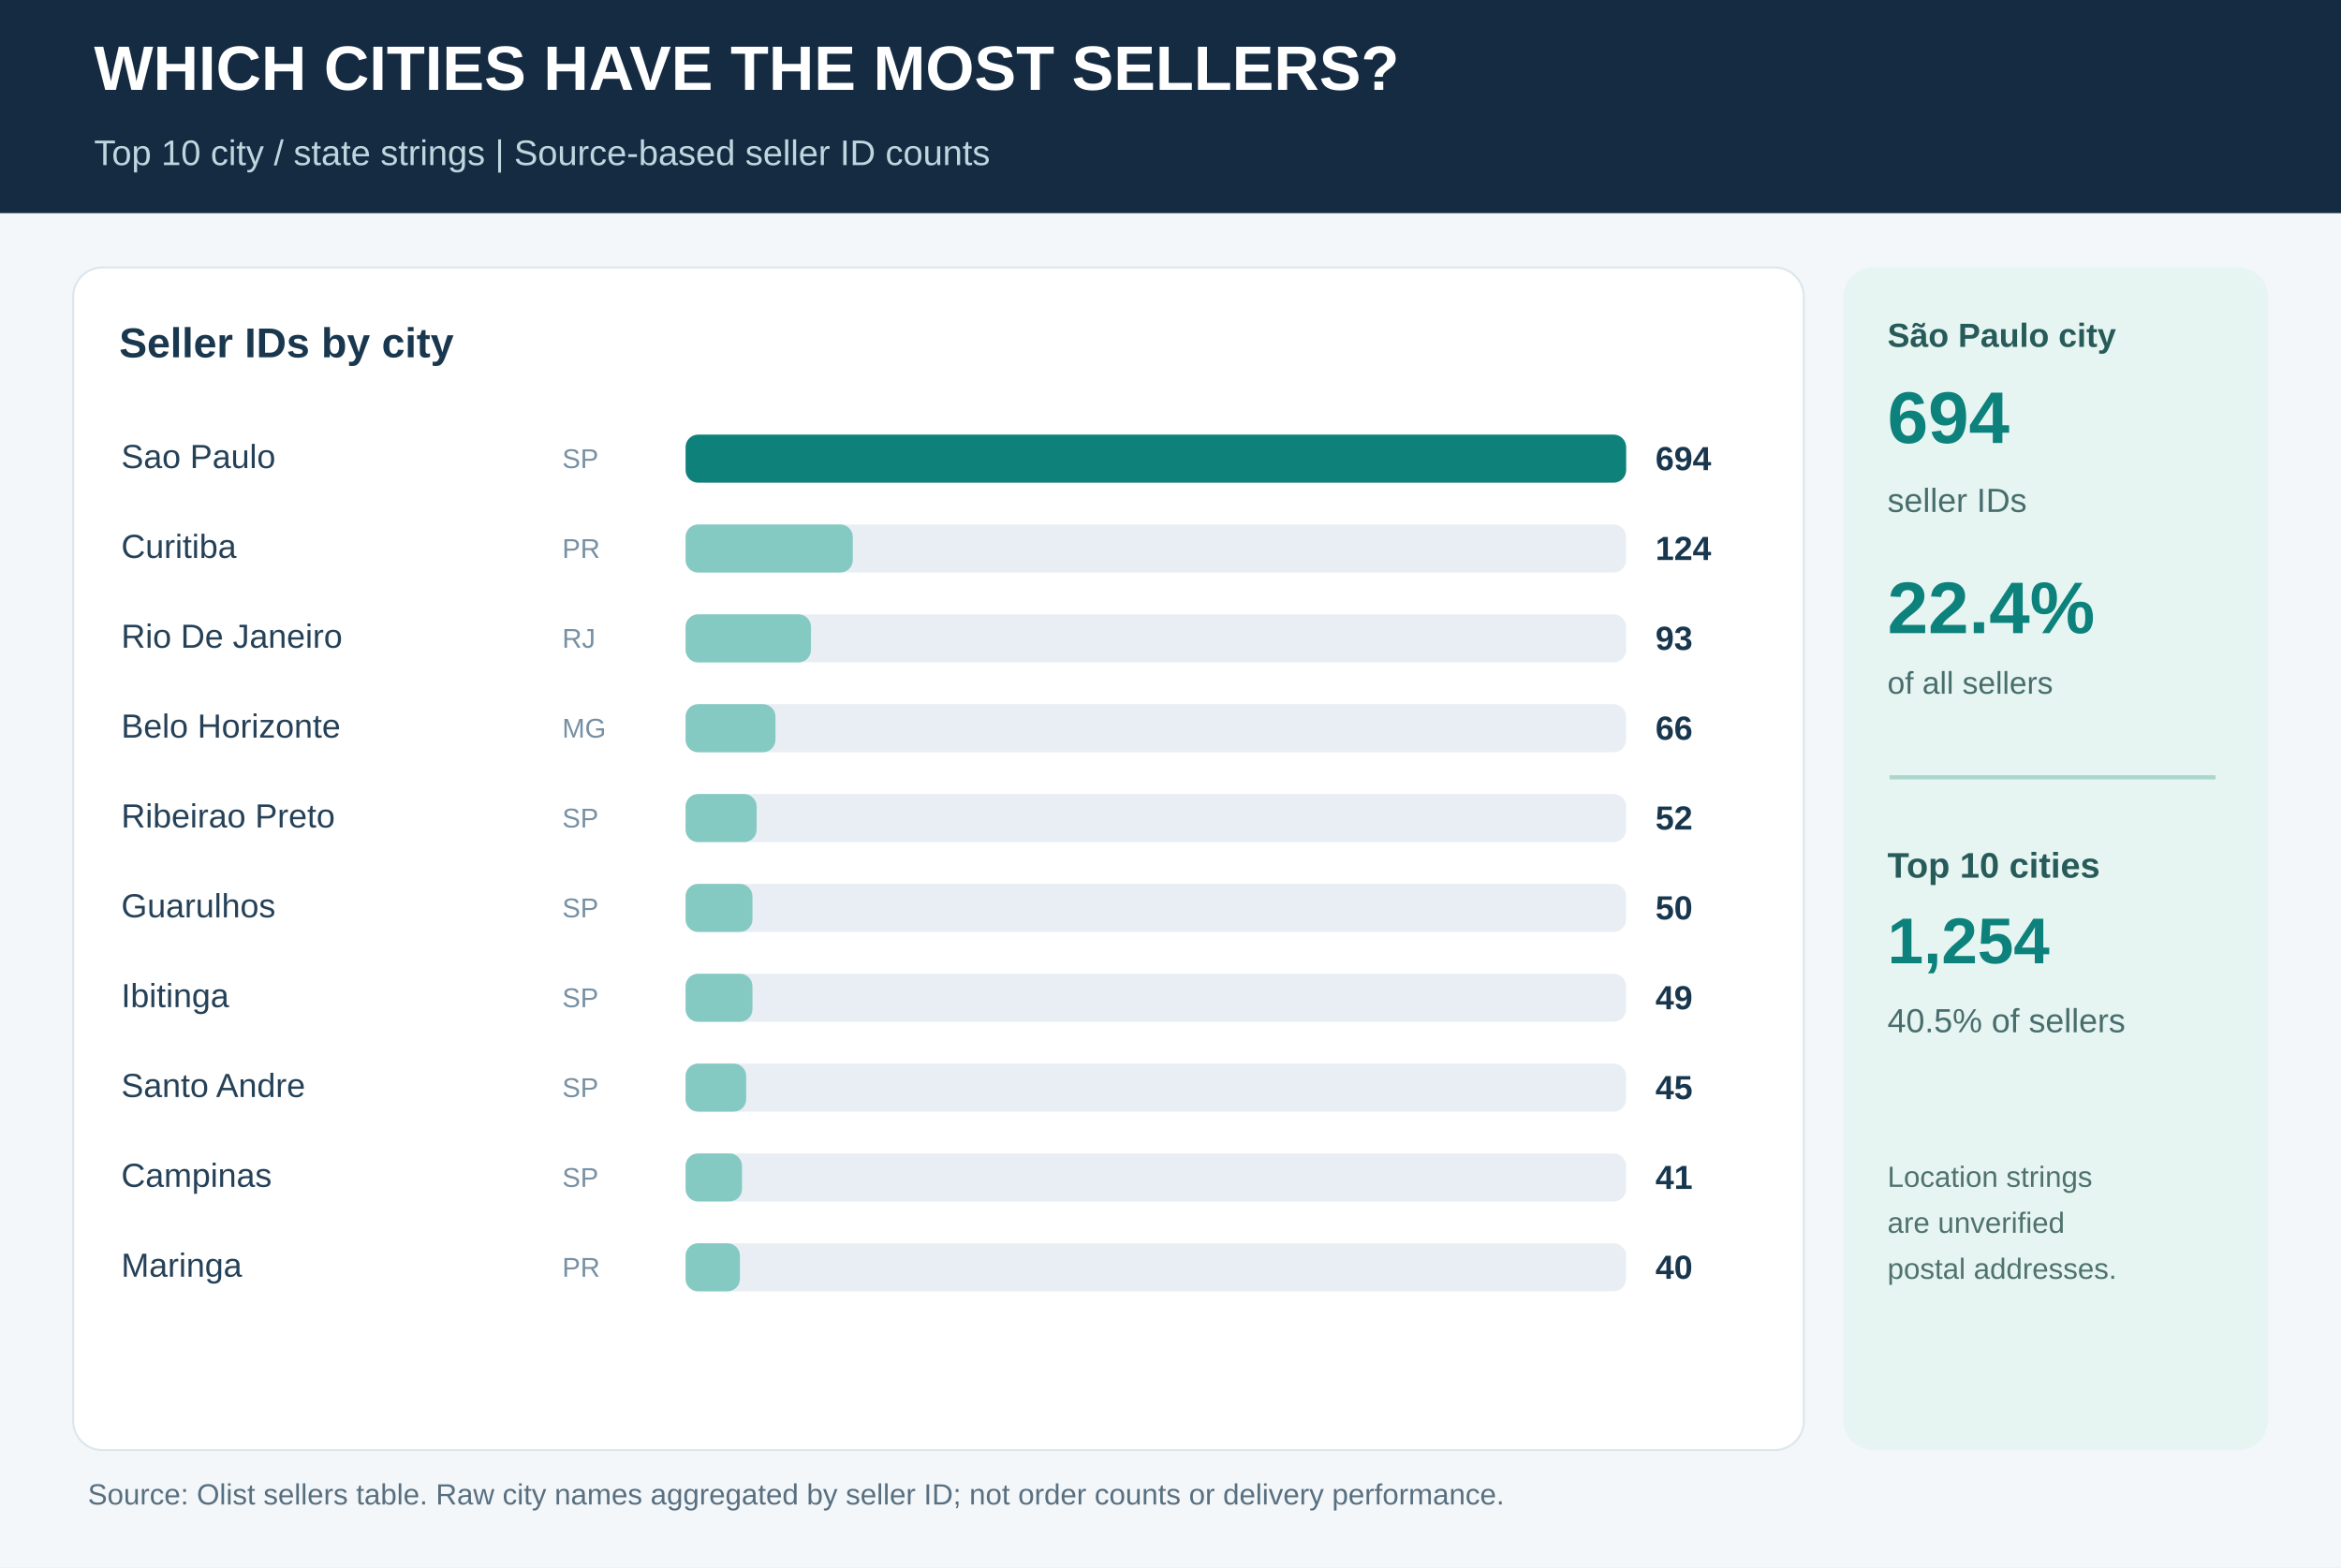
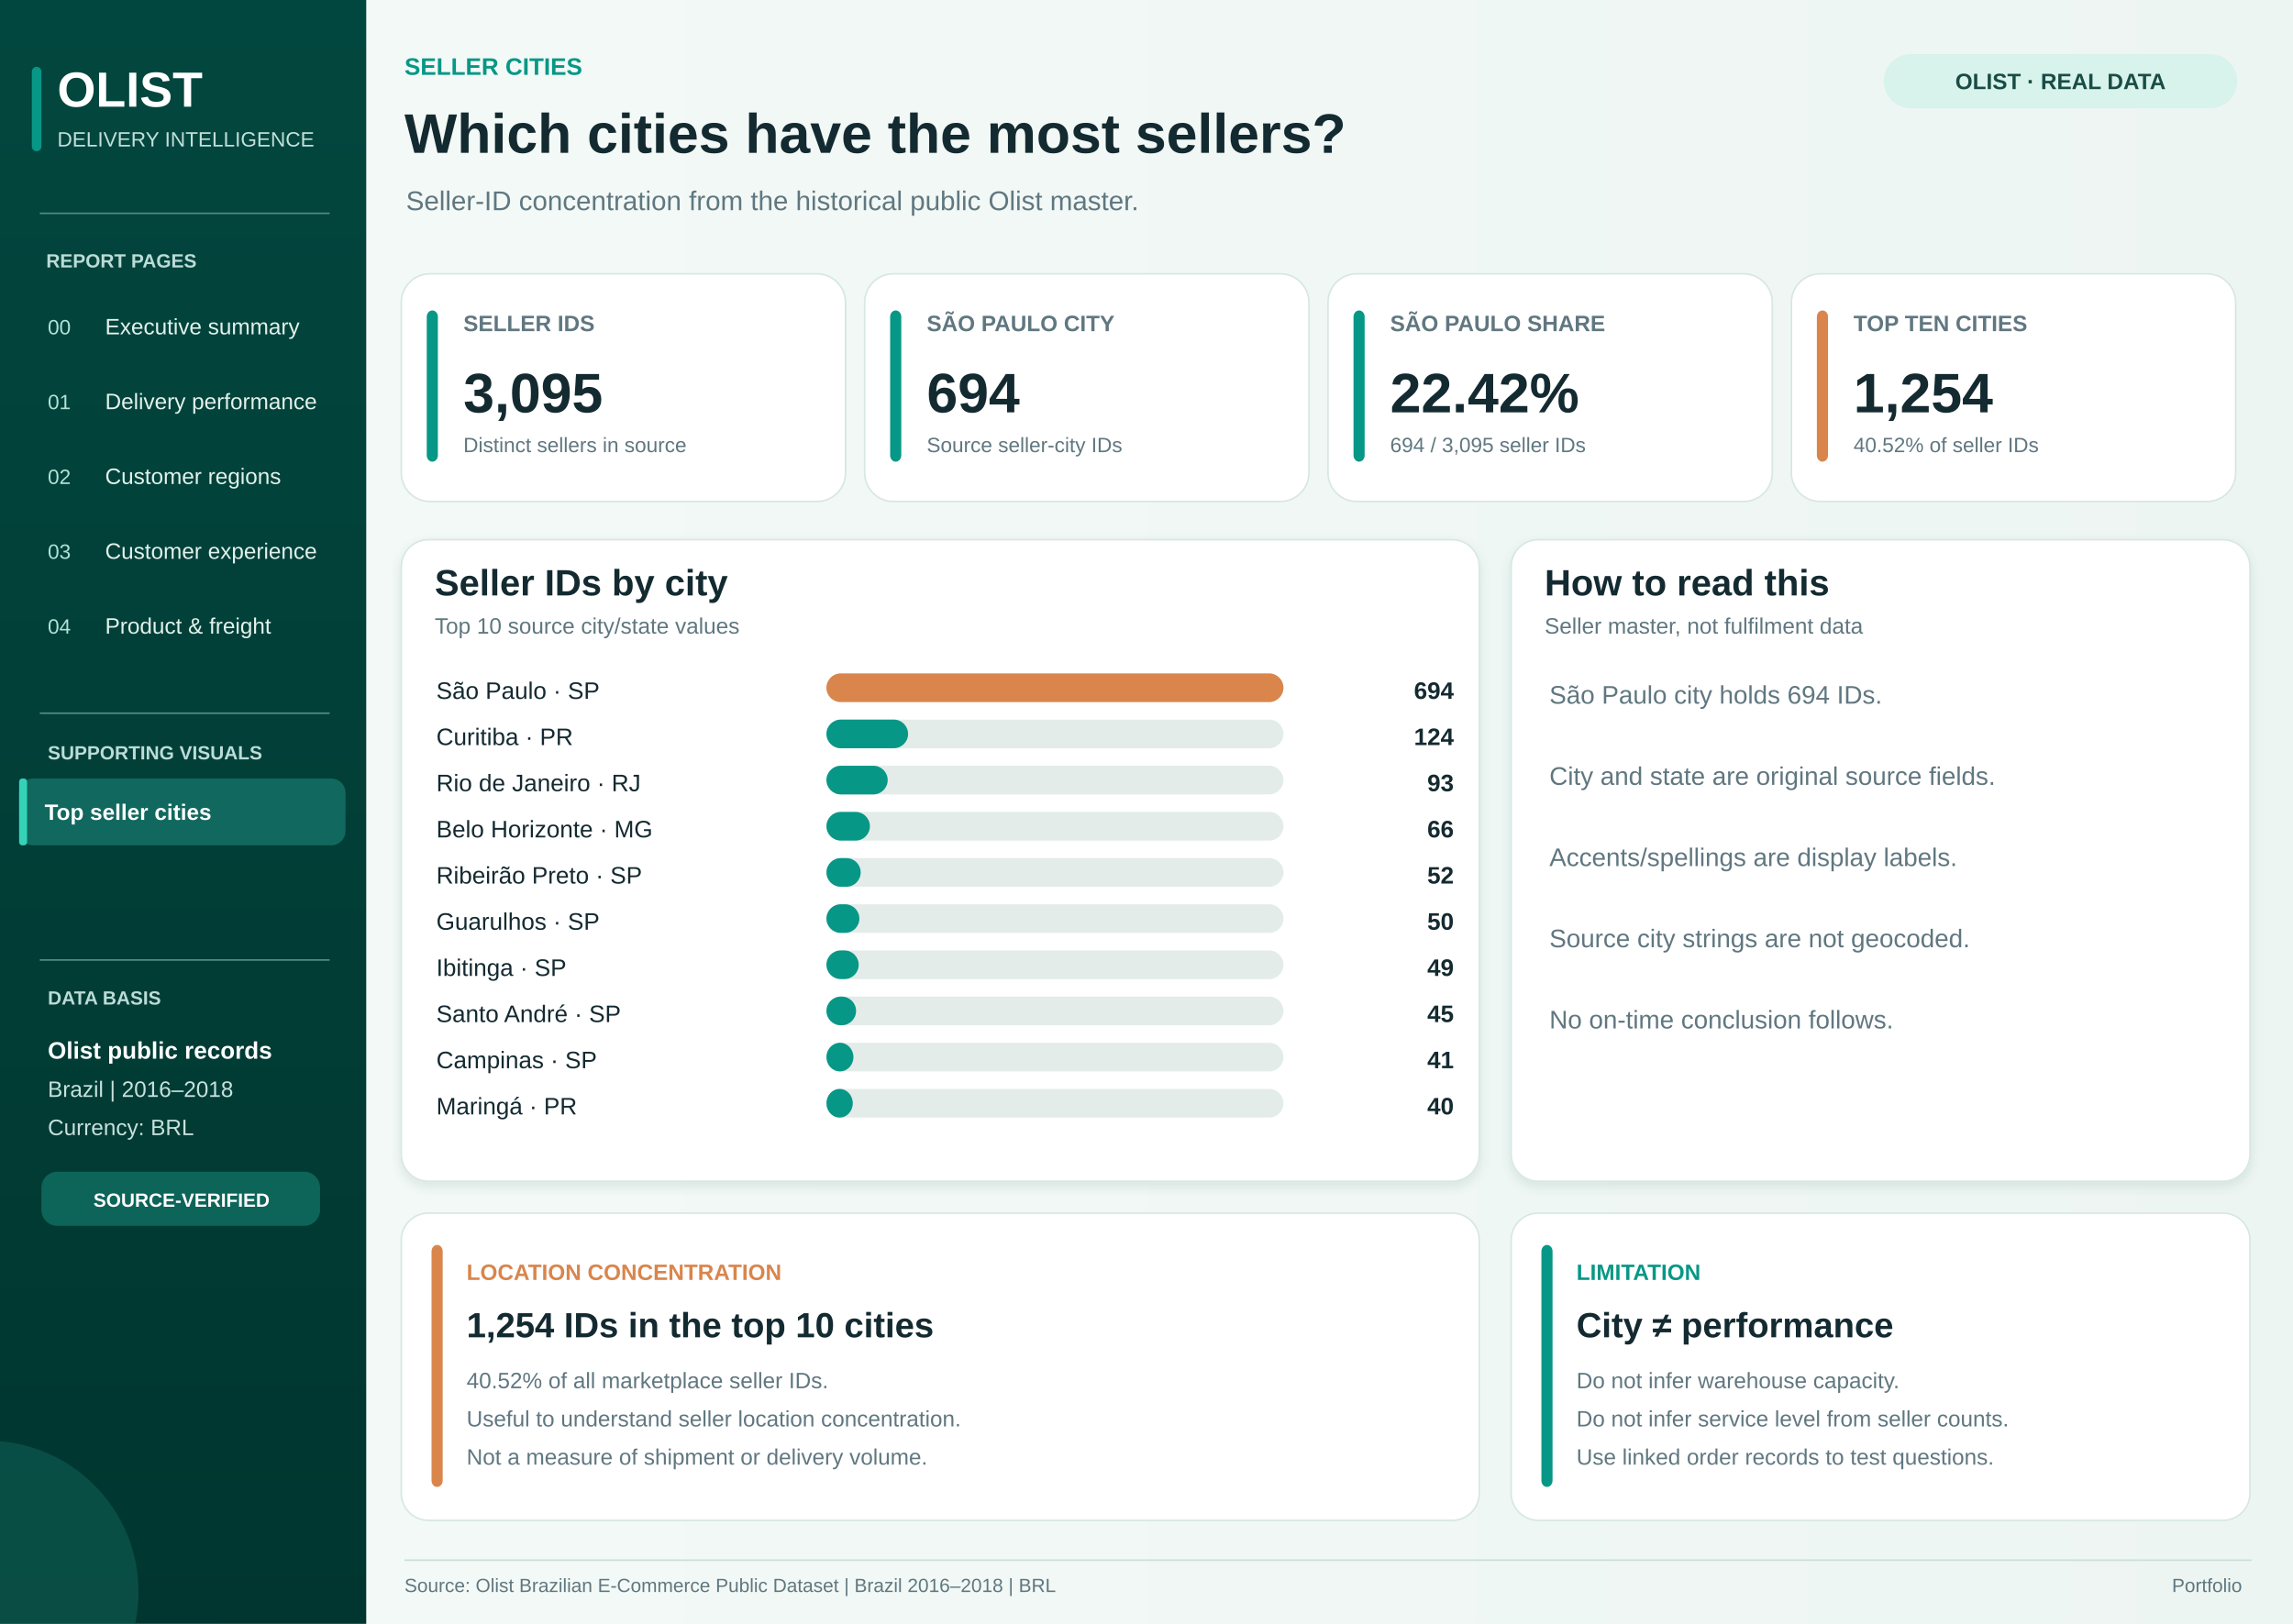
- <svg xmlns="http://www.w3.org/2000/svg" viewBox="0 0 1120 750" width="1120" height="750" role="img" aria-label="Top 10 city strings from verified Olist seller dataset, Sao Paulo city has 694 distinct seller IDs, 22.4 percent of full seller population">
-   <rect width="1120" height="750" fill="#f3f7fa" />
-   <rect width="1120" height="102" fill="#152b42" />
-   <g font-family="Arial,sans-serif">
-     <text x="45" y="43" fill="#fff" font-size="30" font-weight="bold">WHICH CITIES HAVE THE MOST SELLERS?</text>
-     <text x="45" y="79" fill="#bfd6df" font-size="17">Top 10 city / state strings | Source-based seller ID counts</text>
-     <rect x="35" y="128" width="828" height="566" rx="14" fill="#fff" stroke="#dce7ec" />
-     <text x="57" y="171" fill="#19384f" font-size="20" font-weight="bold">Seller IDs by city</text>
-     <text x="58" y="224" fill="#254158" font-size="16">Sao Paulo</text>
-     <text x="269" y="224" fill="#7790a3" font-size="13">SP</text>
-     <rect x="328" y="208" width="450" height="23" rx="6" fill="#e9eef4" />
-     <rect x="328" y="208" width="450" height="23" rx="6" fill="#0f817b" />
-     <text x="792" y="225" fill="#18374e" font-size="16" font-weight="bold">694</text>
-     <text x="58" y="267" fill="#254158" font-size="16">Curitiba</text>
-     <text x="269" y="267" fill="#7790a3" font-size="13">PR</text>
-     <rect x="328" y="251" width="450" height="23" rx="6" fill="#e9eef4" />
-     <rect x="328" y="251" width="80" height="23" rx="6" fill="#85c9c3" />
-     <text x="792" y="268" fill="#18374e" font-size="16" font-weight="bold">124</text>
-     <text x="58" y="310" fill="#254158" font-size="16">Rio De Janeiro</text>
-     <text x="269" y="310" fill="#7790a3" font-size="13">RJ</text>
-     <rect x="328" y="294" width="450" height="23" rx="6" fill="#e9eef4" />
-     <rect x="328" y="294" width="60" height="23" rx="6" fill="#85c9c3" />
-     <text x="792" y="311" fill="#18374e" font-size="16" font-weight="bold">93</text>
-     <text x="58" y="353" fill="#254158" font-size="16">Belo Horizonte</text>
-     <text x="269" y="353" fill="#7790a3" font-size="13">MG</text>
-     <rect x="328" y="337" width="450" height="23" rx="6" fill="#e9eef4" />
-     <rect x="328" y="337" width="43" height="23" rx="6" fill="#85c9c3" />
-     <text x="792" y="354" fill="#18374e" font-size="16" font-weight="bold">66</text>
-     <text x="58" y="396" fill="#254158" font-size="16">Ribeirao Preto</text>
-     <text x="269" y="396" fill="#7790a3" font-size="13">SP</text>
-     <rect x="328" y="380" width="450" height="23" rx="6" fill="#e9eef4" />
-     <rect x="328" y="380" width="34" height="23" rx="6" fill="#85c9c3" />
-     <text x="792" y="397" fill="#18374e" font-size="16" font-weight="bold">52</text>
-     <text x="58" y="439" fill="#254158" font-size="16">Guarulhos</text>
-     <text x="269" y="439" fill="#7790a3" font-size="13">SP</text>
-     <rect x="328" y="423" width="450" height="23" rx="6" fill="#e9eef4" />
-     <rect x="328" y="423" width="32" height="23" rx="6" fill="#85c9c3" />
-     <text x="792" y="440" fill="#18374e" font-size="16" font-weight="bold">50</text>
-     <text x="58" y="482" fill="#254158" font-size="16">Ibitinga</text>
-     <text x="269" y="482" fill="#7790a3" font-size="13">SP</text>
-     <rect x="328" y="466" width="450" height="23" rx="6" fill="#e9eef4" />
-     <rect x="328" y="466" width="32" height="23" rx="6" fill="#85c9c3" />
-     <text x="792" y="483" fill="#18374e" font-size="16" font-weight="bold">49</text>
-     <text x="58" y="525" fill="#254158" font-size="16">Santo Andre</text>
-     <text x="269" y="525" fill="#7790a3" font-size="13">SP</text>
-     <rect x="328" y="509" width="450" height="23" rx="6" fill="#e9eef4" />
-     <rect x="328" y="509" width="29" height="23" rx="6" fill="#85c9c3" />
-     <text x="792" y="526" fill="#18374e" font-size="16" font-weight="bold">45</text>
-     <text x="58" y="568" fill="#254158" font-size="16">Campinas</text>
-     <text x="269" y="568" fill="#7790a3" font-size="13">SP</text>
-     <rect x="328" y="552" width="450" height="23" rx="6" fill="#e9eef4" />
-     <rect x="328" y="552" width="27" height="23" rx="6" fill="#85c9c3" />
-     <text x="792" y="569" fill="#18374e" font-size="16" font-weight="bold">41</text>
-     <text x="58" y="611" fill="#254158" font-size="16">Maringa</text>
-     <text x="269" y="611" fill="#7790a3" font-size="13">PR</text>
-     <rect x="328" y="595" width="450" height="23" rx="6" fill="#e9eef4" />
-     <rect x="328" y="595" width="26" height="23" rx="6" fill="#85c9c3" />
-     <text x="792" y="612" fill="#18374e" font-size="16" font-weight="bold">40</text>
-     <rect x="882" y="128" width="203" height="566" rx="14" fill="#e6f5f1" />
-     <text x="903" y="166" fill="#275b5a" font-size="16" font-weight="bold">São Paulo city</text>
-     <text x="903" y="212" fill="#0d817b" font-size="35" font-weight="bold">694</text>
-     <text x="903" y="245" fill="#476d6c" font-size="16">seller IDs</text>
-     <text x="903" y="303" fill="#0d817b" font-size="35" font-weight="bold">22.4%</text>
-     <text x="903" y="332" fill="#476d6c" font-size="15">of all sellers</text>
-     <path d="M904 372 H1060" stroke="#acd6cb" stroke-width="2" />
-     <text x="903" y="420" fill="#275b5a" font-size="17" font-weight="bold">Top 10 cities</text>
-     <text x="903" y="461" fill="#0d817b" font-size="31" font-weight="bold">1,254</text>
-     <text x="903" y="494" fill="#476d6c" font-size="16">40.5% of sellers</text>
-     <text x="903" y="568" fill="#50726e" font-size="14">Location strings</text>
-     <text x="903" y="590" fill="#50726e" font-size="14">are unverified</text>
-     <text x="903" y="612" fill="#50726e" font-size="14">postal addresses.</text>
-     <text x="42" y="720" fill="#586f80" font-size="14">Source: Olist sellers table. Raw city names aggregated by seller ID; not order counts or delivery performance.</text>
+ <svg xmlns="http://www.w3.org/2000/svg" viewBox="0 0 1440 1020" width="1440" height="1020" role="img" aria-label="Which cities have the most sellers?">
+   <defs>
+     <linearGradient id="pageBg">
+       <stop offset="0%" stop-color="#F4FAF7" />
+       <stop offset="100%" stop-color="#EDF5F2" />
+     </linearGradient>
+     <linearGradient id="sideBg" x2="0" y2="1">
+       <stop offset="0%" stop-color="#02473F" />
+       <stop offset="100%" stop-color="#00362F" />
+     </linearGradient>
+     <filter id="shadow" x="-5%" y="-5%" width="112%" height="118%">
+       <feDropShadow dx="0" dy="3" stdDeviation="3" flood-color="#38665D" flood-opacity=".13" />
+     </filter>
+   </defs>
+   <g font-family="Arial,Helvetica,sans-serif">
+     <rect x="0" y="0" width="1440" height="1020" rx="0" fill="url(#pageBg)" />
+     <rect x="0" y="0" width="230" height="1020" rx="0" fill="url(#sideBg)" />
+     <circle cx="-8" cy="1000" r="95" fill="#12675D" opacity=".48" />
+     <rect x="20" y="42" width="6" height="53" rx="3" fill="#079786" />
+     <text x="36" y="67" font-size="31" fill="#FFFFFF" font-weight="700" text-anchor="start">OLIST</text>
+     <text x="36" y="92" font-size="13" fill="#C3DFD9" font-weight="400" text-anchor="start">DELIVERY INTELLIGENCE</text>
+     <line x1="25" y1="134" x2="207" y2="134" stroke="#508C81" />
+     <text x="29" y="168" font-size="12" fill="#BBDCD7" font-weight="700" text-anchor="start">REPORT PAGES</text>
+     <text x="30" y="210" font-size="13" fill="#B2E3D7" font-weight="400" text-anchor="start">00</text>
+     <text x="66" y="210" font-size="14" fill="#E3F2EC" font-weight="400" text-anchor="start">Executive summary</text>
+     <text x="30" y="257" font-size="13" fill="#B2E3D7" font-weight="400" text-anchor="start">01</text>
+     <text x="66" y="257" font-size="14" fill="#E3F2EC" font-weight="400" text-anchor="start">Delivery performance</text>
+     <text x="30" y="304" font-size="13" fill="#B2E3D7" font-weight="400" text-anchor="start">02</text>
+     <text x="66" y="304" font-size="14" fill="#E3F2EC" font-weight="400" text-anchor="start">Customer regions</text>
+     <text x="30" y="351" font-size="13" fill="#B2E3D7" font-weight="400" text-anchor="start">03</text>
+     <text x="66" y="351" font-size="14" fill="#E3F2EC" font-weight="400" text-anchor="start">Customer experience</text>
+     <text x="30" y="398" font-size="13" fill="#B2E3D7" font-weight="400" text-anchor="start">04</text>
+     <text x="66" y="398" font-size="14" fill="#E3F2EC" font-weight="400" text-anchor="start">Product &amp; freight</text>
+     <line x1="25" y1="448" x2="207" y2="448" stroke="#508C81" />
+     <text x="30" y="477" font-size="12" fill="#BBDCD7" font-weight="700" text-anchor="start">SUPPORTING VISUALS</text>
+     <rect x="12" y="489" width="205" height="42" rx="9" fill="#11685E" />
+     <rect x="12" y="489" width="5" height="42" rx="2" fill="#35D2B7" />
+     <text x="28" y="515" font-size="14" fill="#FFFFFF" font-weight="700" text-anchor="start">Top seller cities</text>
+     <line x1="25" y1="603" x2="207" y2="603" stroke="#508C81" />
+     <text x="30" y="631" font-size="12" fill="#BBDCD7" font-weight="700" text-anchor="start">DATA BASIS</text>
+     <text x="30" y="665" font-size="15" fill="#FFFFFF" font-weight="700" text-anchor="start">Olist public records</text>
+     <text x="30" y="689" font-size="14" fill="#C7E1DD" font-weight="400" text-anchor="start">Brazil | 2016–2018</text>
+     <text x="30" y="713" font-size="14" fill="#C7E1DD" font-weight="400" text-anchor="start">Currency: BRL</text>
+     <rect x="26" y="736" width="175" height="34" rx="10" fill="#0D6459" />
+     <text x="114" y="758" font-size="12" fill="#FFFFFF" font-weight="700" text-anchor="middle">SOURCE-VERIFIED</text>
+     <text x="254" y="47" font-size="15" fill="#079786" font-weight="700" text-anchor="start">SELLER CITIES</text>
+     <text x="254" y="96" font-size="35" fill="#142A31" font-weight="700" text-anchor="start">Which cities have the most sellers?</text>
+     <text x="255" y="132" font-size="17" fill="#607780" font-weight="400" text-anchor="start">Seller-ID concentration from the historical public Olist master.</text>
+     <rect x="1183" y="34" width="222" height="34" rx="17" fill="#D8F2EC" />
+     <text x="1294" y="56" font-size="14" fill="#194C45" font-weight="700" text-anchor="middle">OLIST · REAL DATA</text>
+     <rect x="252" y="172" width="279" height="143" rx="18" fill="#FFFFFF" stroke="#D7E7E3" />
+     <rect x="268" y="195" width="7" height="95" rx="4" fill="#079786" />
+     <text x="291" y="208" font-size="14" fill="#607780" font-weight="700" text-anchor="start">SELLER IDS</text>
+     <text x="291" y="259" font-size="35" fill="#142A31" font-weight="700" text-anchor="start">3,095</text>
+     <text x="291" y="284" font-size="13" fill="#607780" font-weight="400" text-anchor="start">Distinct sellers in source</text>
+     <rect x="543" y="172" width="279" height="143" rx="18" fill="#FFFFFF" stroke="#D7E7E3" />
+     <rect x="559" y="195" width="7" height="95" rx="4" fill="#079786" />
+     <text x="582" y="208" font-size="14" fill="#607780" font-weight="700" text-anchor="start">SÃO PAULO CITY</text>
+     <text x="582" y="259" font-size="35" fill="#142A31" font-weight="700" text-anchor="start">694</text>
+     <text x="582" y="284" font-size="13" fill="#607780" font-weight="400" text-anchor="start">Source seller-city IDs</text>
+     <rect x="834" y="172" width="279" height="143" rx="18" fill="#FFFFFF" stroke="#D7E7E3" />
+     <rect x="850" y="195" width="7" height="95" rx="4" fill="#079786" />
+     <text x="873" y="208" font-size="14" fill="#607780" font-weight="700" text-anchor="start">SÃO PAULO SHARE</text>
+     <text x="873" y="259" font-size="35" fill="#142A31" font-weight="700" text-anchor="start">22.42%</text>
+     <text x="873" y="284" font-size="13" fill="#607780" font-weight="400" text-anchor="start">694 / 3,095 seller IDs</text>
+     <rect x="1125" y="172" width="279" height="143" rx="18" fill="#FFFFFF" stroke="#D7E7E3" />
+     <rect x="1141" y="195" width="7" height="95" rx="4" fill="#D9854C" />
+     <text x="1164" y="208" font-size="14" fill="#607780" font-weight="700" text-anchor="start">TOP TEN CITIES</text>
+     <text x="1164" y="259" font-size="35" fill="#142A31" font-weight="700" text-anchor="start">1,254</text>
+     <text x="1164" y="284" font-size="13" fill="#607780" font-weight="400" text-anchor="start">40.52% of seller IDs</text>
+     <rect x="252" y="339" width="677" height="403" rx="17" fill="#FFFFFF" stroke="#D7E7E3" filter="url(#shadow)" />
+     <text x="273" y="374" font-size="23" fill="#142A31" font-weight="700" text-anchor="start">Seller IDs by city</text>
+     <text x="273" y="398" font-size="14" fill="#607780" font-weight="400" text-anchor="start">Top 10 source city/state values</text>
+     <text x="274" y="439" font-size="15" fill="#142A31" font-weight="400" text-anchor="start">São Paulo · SP</text>
+     <rect x="519" y="423" width="287" height="18" rx="9" fill="#E3ECE9" />
+     <rect x="519" y="423" width="287" height="18" rx="9" fill="#D9854C" />
+     <text x="913" y="439" font-size="15" fill="#142A31" font-weight="700" text-anchor="end">694</text>
+     <text x="274" y="468" font-size="15" fill="#142A31" font-weight="400" text-anchor="start">Curitiba · PR</text>
+     <rect x="519" y="452" width="287" height="18" rx="9" fill="#E3ECE9" />
+     <rect x="519" y="452" width="51.28" height="18" rx="9" fill="#079786" />
+     <text x="913" y="468" font-size="15" fill="#142A31" font-weight="700" text-anchor="end">124</text>
+     <text x="274" y="497" font-size="15" fill="#142A31" font-weight="400" text-anchor="start">Rio de Janeiro · RJ</text>
+     <rect x="519" y="481" width="287" height="18" rx="9" fill="#E3ECE9" />
+     <rect x="519" y="481" width="38.46" height="18" rx="9" fill="#079786" />
+     <text x="913" y="497" font-size="15" fill="#142A31" font-weight="700" text-anchor="end">93</text>
+     <text x="274" y="526" font-size="15" fill="#142A31" font-weight="400" text-anchor="start">Belo Horizonte · MG</text>
+     <rect x="519" y="510" width="287" height="18" rx="9" fill="#E3ECE9" />
+     <rect x="519" y="510" width="27.294" height="18" rx="9" fill="#079786" />
+     <text x="913" y="526" font-size="15" fill="#142A31" font-weight="700" text-anchor="end">66</text>
+     <text x="274" y="555" font-size="15" fill="#142A31" font-weight="400" text-anchor="start">Ribeirão Preto · SP</text>
+     <rect x="519" y="539" width="287" height="18" rx="9" fill="#E3ECE9" />
+     <rect x="519" y="539" width="21.504" height="18" rx="9" fill="#079786" />
+     <text x="913" y="555" font-size="15" fill="#142A31" font-weight="700" text-anchor="end">52</text>
+     <text x="274" y="584" font-size="15" fill="#142A31" font-weight="400" text-anchor="start">Guarulhos · SP</text>
+     <rect x="519" y="568" width="287" height="18" rx="9" fill="#E3ECE9" />
+     <rect x="519" y="568" width="20.677" height="18" rx="9" fill="#079786" />
+     <text x="913" y="584" font-size="15" fill="#142A31" font-weight="700" text-anchor="end">50</text>
+     <text x="274" y="613" font-size="15" fill="#142A31" font-weight="400" text-anchor="start">Ibitinga · SP</text>
+     <rect x="519" y="597" width="287" height="18" rx="9" fill="#E3ECE9" />
+     <rect x="519" y="597" width="20.264" height="18" rx="9" fill="#079786" />
+     <text x="913" y="613" font-size="15" fill="#142A31" font-weight="700" text-anchor="end">49</text>
+     <text x="274" y="642" font-size="15" fill="#142A31" font-weight="400" text-anchor="start">Santo André · SP</text>
+     <rect x="519" y="626" width="287" height="18" rx="9" fill="#E3ECE9" />
+     <rect x="519" y="626" width="18.61" height="18" rx="9" fill="#079786" />
+     <text x="913" y="642" font-size="15" fill="#142A31" font-weight="700" text-anchor="end">45</text>
+     <text x="274" y="671" font-size="15" fill="#142A31" font-weight="400" text-anchor="start">Campinas · SP</text>
+     <rect x="519" y="655" width="287" height="18" rx="9" fill="#E3ECE9" />
+     <rect x="519" y="655" width="16.955" height="18" rx="9" fill="#079786" />
+     <text x="913" y="671" font-size="15" fill="#142A31" font-weight="700" text-anchor="end">41</text>
+     <text x="274" y="700" font-size="15" fill="#142A31" font-weight="400" text-anchor="start">Maringá · PR</text>
+     <rect x="519" y="684" width="287" height="18" rx="9" fill="#E3ECE9" />
+     <rect x="519" y="684" width="16.542" height="18" rx="9" fill="#079786" />
+     <text x="913" y="700" font-size="15" fill="#142A31" font-weight="700" text-anchor="end">40</text>
+     <rect x="949" y="339" width="464" height="403" rx="17" fill="#FFFFFF" stroke="#D7E7E3" filter="url(#shadow)" />
+     <text x="970" y="374" font-size="23" fill="#142A31" font-weight="700" text-anchor="start">How to read this</text>
+     <text x="970" y="398" font-size="14" fill="#607780" font-weight="400" text-anchor="start">Seller master, not fulfilment data</text>
+     <text x="973" y="442" font-size="16" fill="#607780" font-weight="400" text-anchor="start">São Paulo city holds 694 IDs.</text>
+     <text x="973" y="493" font-size="16" fill="#607780" font-weight="400" text-anchor="start">City and state are original source fields.</text>
+     <text x="973" y="544" font-size="16" fill="#607780" font-weight="400" text-anchor="start">Accents/spellings are display labels.</text>
+     <text x="973" y="595" font-size="16" fill="#607780" font-weight="400" text-anchor="start">Source city strings are not geocoded.</text>
+     <text x="973" y="646" font-size="16" fill="#607780" font-weight="400" text-anchor="start">No on-time conclusion follows.</text>
+     <rect x="252" y="762" width="677" height="193" rx="17" fill="#FFFFFF" stroke="#D7E7E3" />
+     <rect x="271" y="782" width="7" height="152" rx="4" fill="#D9854C" />
+     <text x="293" y="804" font-size="14" fill="#D9854C" font-weight="700" text-anchor="start">LOCATION CONCENTRATION</text>
+     <text x="293" y="840" font-size="22" fill="#142A31" font-weight="700" text-anchor="start">1,254 IDs in the top 10 cities</text>
+     <text x="293" y="872" font-size="14" fill="#607780" font-weight="400" text-anchor="start">40.52% of all marketplace seller IDs.</text>
+     <text x="293" y="896" font-size="14" fill="#607780" font-weight="400" text-anchor="start">Useful to understand seller location concentration.</text>
+     <text x="293" y="920" font-size="14" fill="#607780" font-weight="400" text-anchor="start">Not a measure of shipment or delivery volume.</text>
+     <rect x="949" y="762" width="464" height="193" rx="17" fill="#FFFFFF" stroke="#D7E7E3" />
+     <rect x="968" y="782" width="7" height="152" rx="4" fill="#079786" />
+     <text x="990" y="804" font-size="14" fill="#079786" font-weight="700" text-anchor="start">LIMITATION</text>
+     <text x="990" y="840" font-size="22" fill="#142A31" font-weight="700" text-anchor="start">City ≠ performance</text>
+     <text x="990" y="872" font-size="14" fill="#607780" font-weight="400" text-anchor="start">Do not infer warehouse capacity.</text>
+     <text x="990" y="896" font-size="14" fill="#607780" font-weight="400" text-anchor="start">Do not infer service level from seller counts.</text>
+     <text x="990" y="920" font-size="14" fill="#607780" font-weight="400" text-anchor="start">Use linked order records to test questions.</text>
+     <line x1="254" y1="980" x2="1414" y2="980" stroke="#C9DFD9" />
+     <text x="254" y="1000" font-size="12" fill="#607780" font-weight="400" text-anchor="start">Source: Olist Brazilian E-Commerce Public Dataset | Brazil 2016–2018 | BRL</text>
+     <text x="1408" y="1000" font-size="12" fill="#607780" font-weight="400" text-anchor="end">Portfolio</text>
  </g>
</svg>
